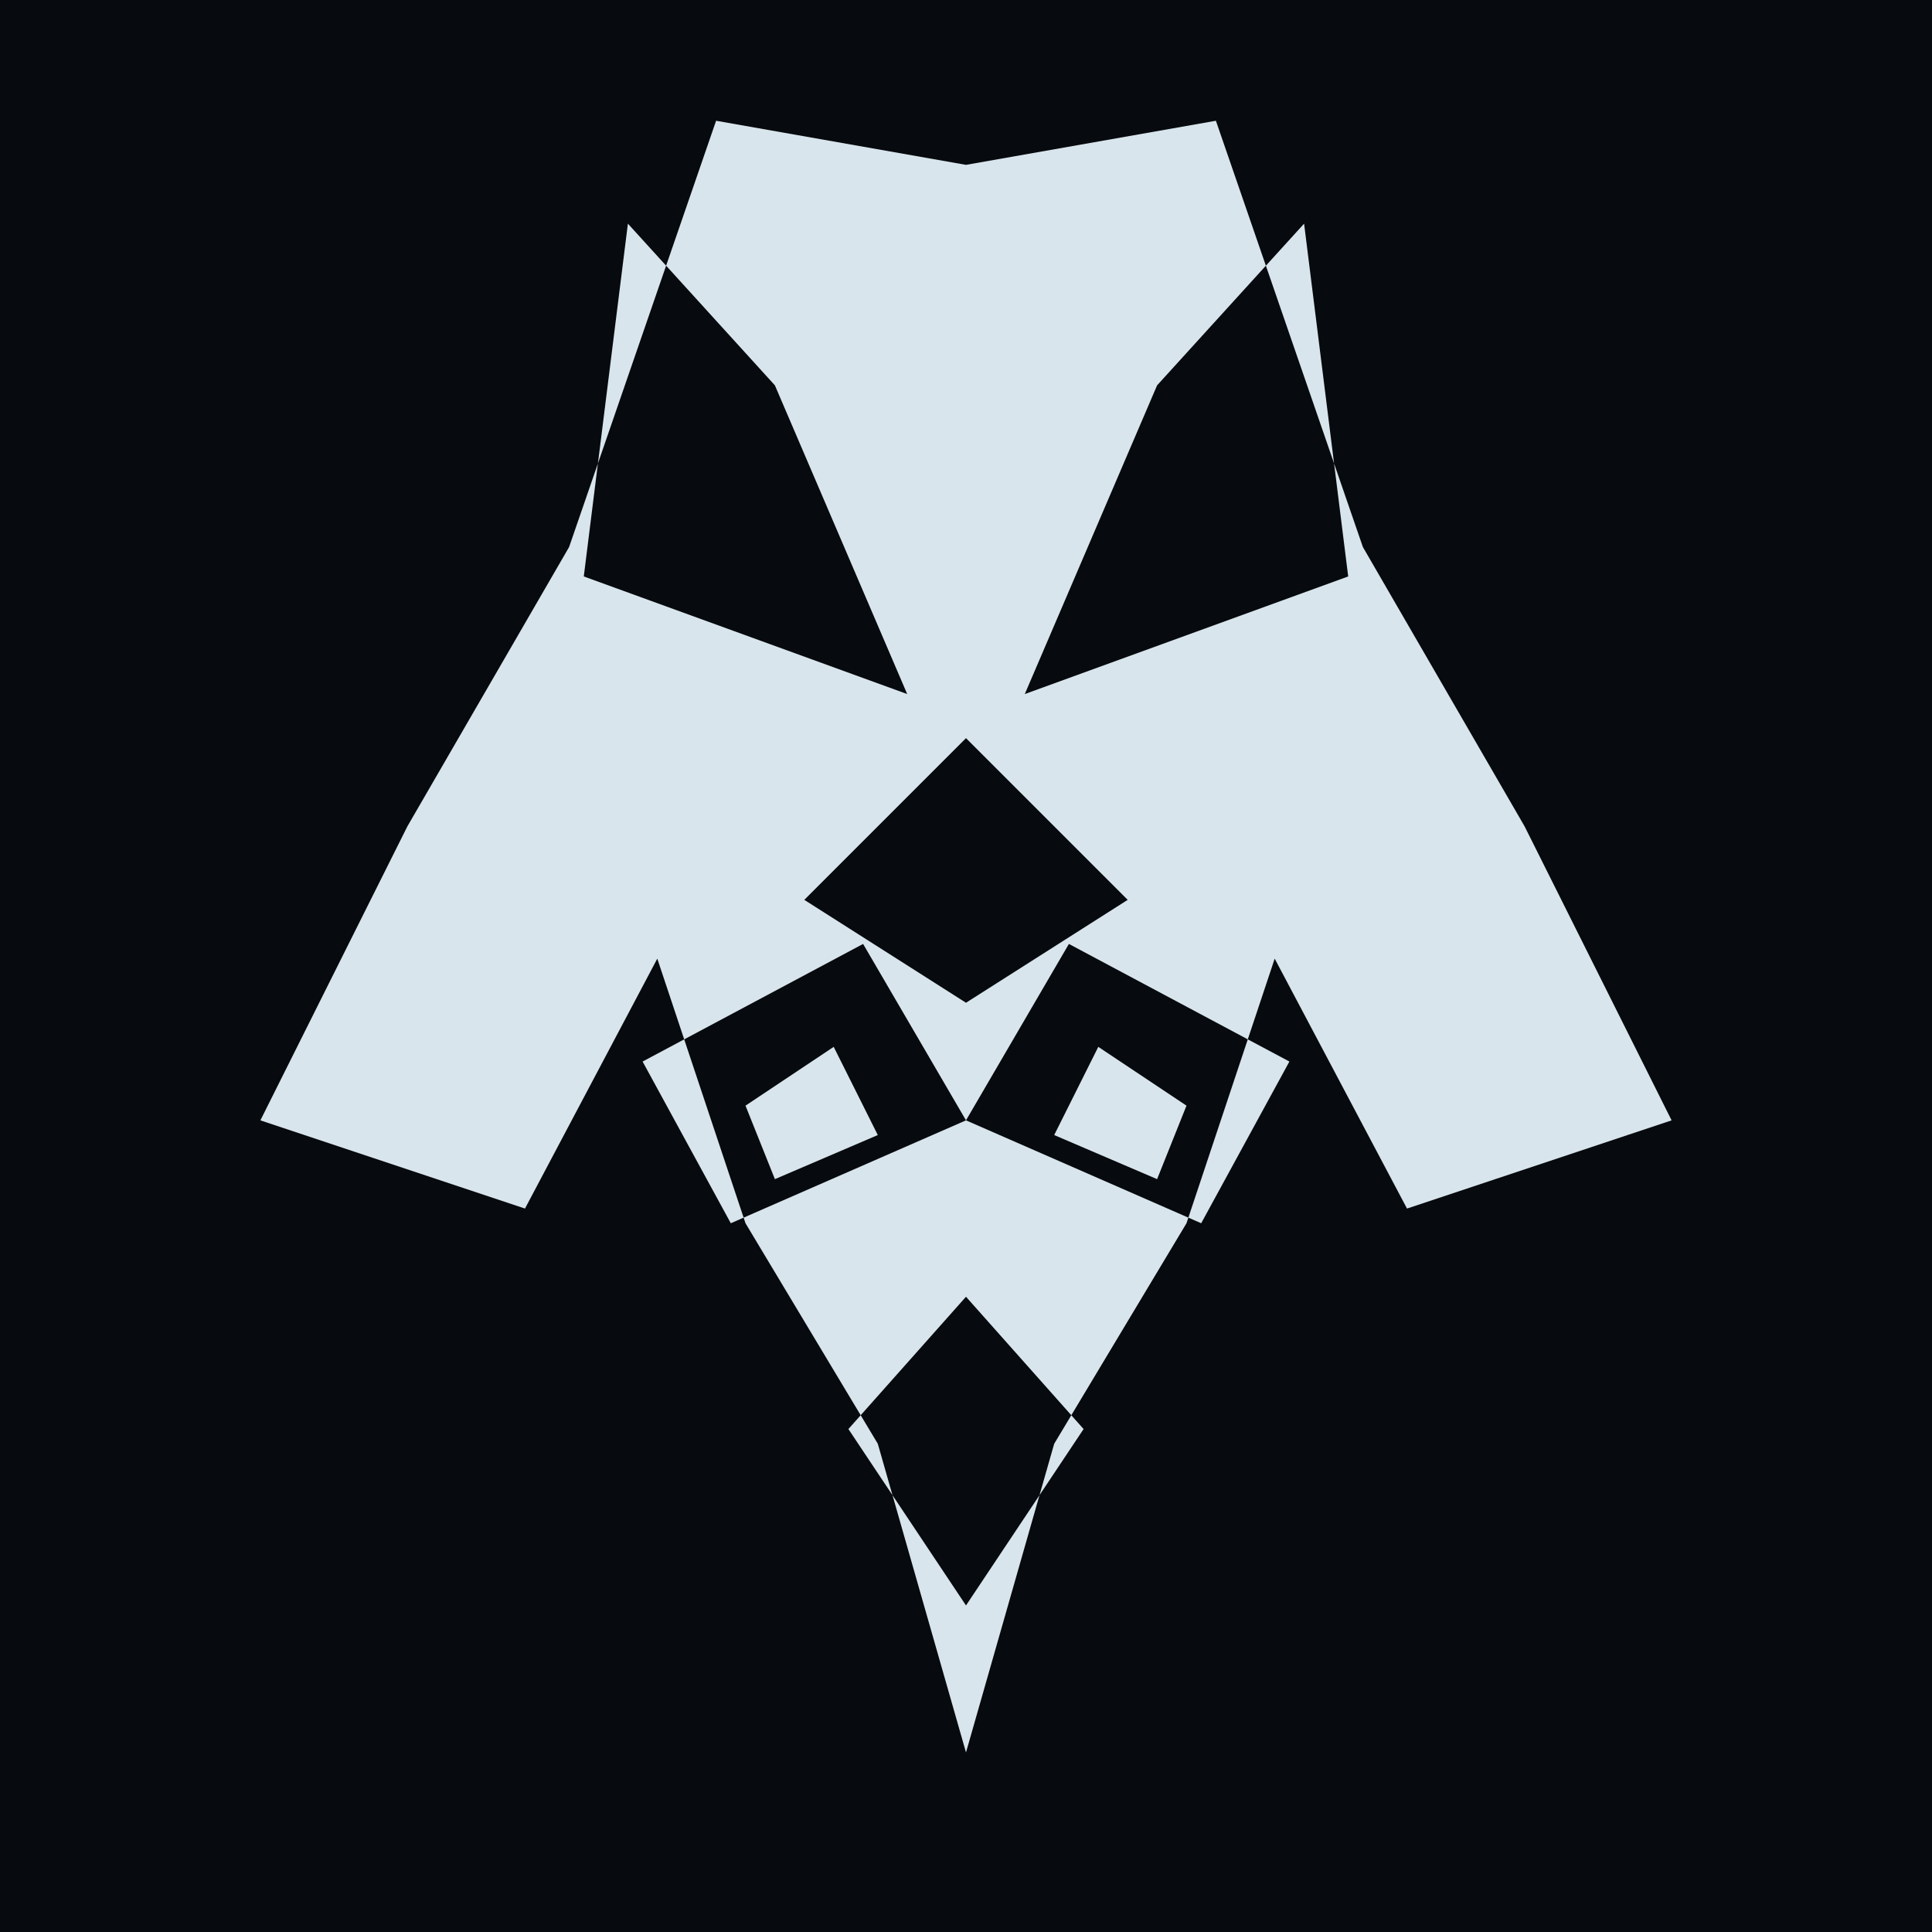
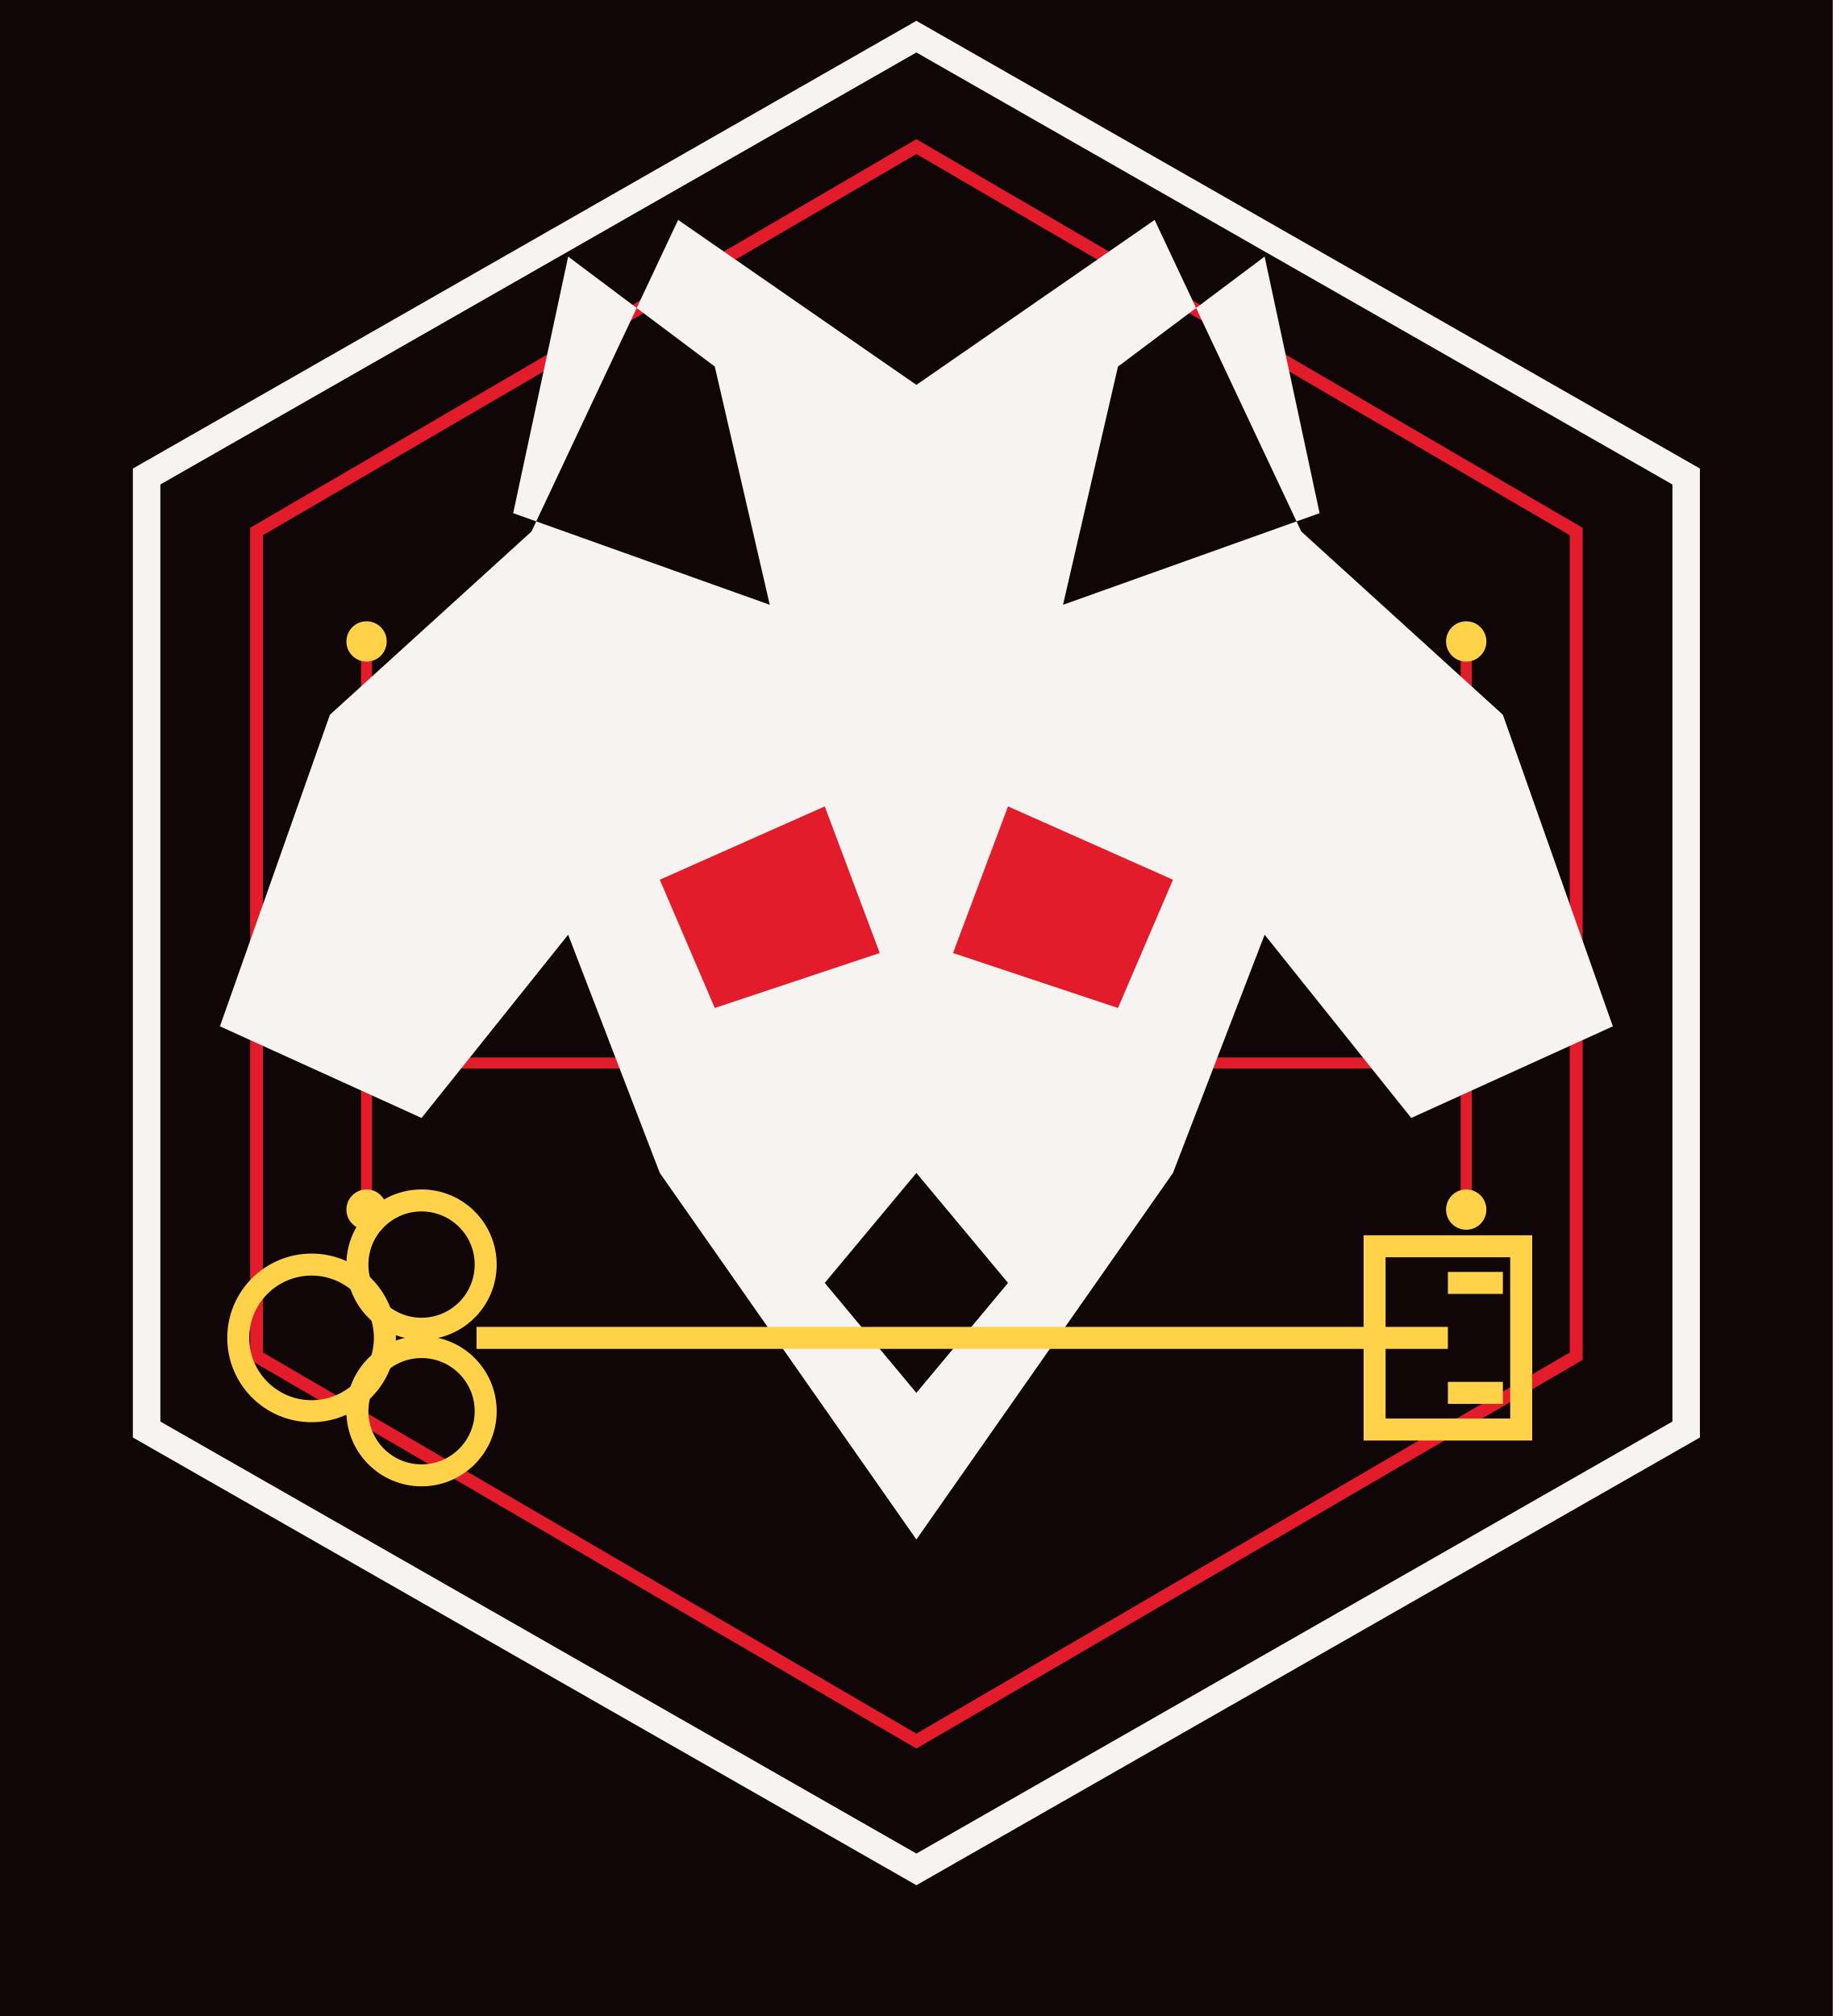
- <svg xmlns="http://www.w3.org/2000/svg" viewBox="0 0 32 32">
-   <rect width="32" height="32" fill="#070A0E" />
-   <path fill="#D8E5EC" fill-rule="evenodd" transform="translate(3.826 2) scale(0.121739)" d="M100 6 L66 0 L46 58 L24 96 L4 136 L40 148 L58 114 L70 150 L88 180 L100 222 L112 180 L130 150 L142 114 L160 148 L196 136 L176 96 L154 58 L134 0 Z M74 36 L54 14 L48 62 L92 78 Z M126 36 L146 14 L152 62 L108 78 Z M100 84 L78 106 L100 120 L122 106 Z M56 128 L86 112 L100 136 L68 150 Z M70 134 L82 126 L88 138 L74 144 Z M144 128 L114 112 L100 136 L132 150 Z M130 134 L118 126 L112 138 L126 144 Z M100 160 L84 178 L100 202 L116 178 Z" />
+ <svg xmlns="http://www.w3.org/2000/svg" viewBox="0 0 200 220">
+   <rect width="200" height="220" fill="#100608" />
+   <polygon points="100,4 184,52 184,156 100,204 16,156 16,52" fill="none" stroke="#f6f3f0" stroke-width="3" />
+   <polygon points="100,16 172,58 172,148 100,190 28,148 28,58" fill="none" stroke="#e31c2b" stroke-width="1.4" />
+   <path stroke="#e31c2b" stroke-width="1.2" fill="none" d="M40 70 V132 M160 70 V132 M48 86 H72 M152 86 H128 M48 116 H70 M152 116 H130" />
+   <circle cx="40" cy="70" r="2.2" fill="#ffd24a" />
+   <circle cx="160" cy="70" r="2.2" fill="#ffd24a" />
+   <circle cx="40" cy="132" r="2.2" fill="#ffd24a" />
+   <circle cx="160" cy="132" r="2.2" fill="#ffd24a" />
+   <path fill="#f6f3f0" fill-rule="evenodd" d="M100 42 L74 24 L58 58 L36 78 L24 112 L46 122 L62 102 L72 128 L100 168 L128 128 L138 102 L154 122 L176 112 L164 78 L142 58 L126 24 Z M78 40 L62 28 L56 56 L84 66 Z M122 40 L138 28 L144 56 L116 66 Z" />
+   <path fill="#e31c2b" d="M72 96 L90 88 L96 104 L78 110 Z M128 96 L110 88 L104 104 L122 110 Z" />
+   <path fill="#100608" d="M100 128 L90 140 L100 152 L110 140 Z" />
+   <g fill="none" stroke="#ffd24a" stroke-width="2.4">
+     <circle cx="34" cy="146" r="8" />
+     <circle cx="46" cy="138" r="7" />
+     <circle cx="46" cy="154" r="7" />
+     <path d="M52 146 H158 M150 146 V136 H166 V156 H150 V146 M158 140 H164 M158 152 H164" />
+   </g>
</svg>
